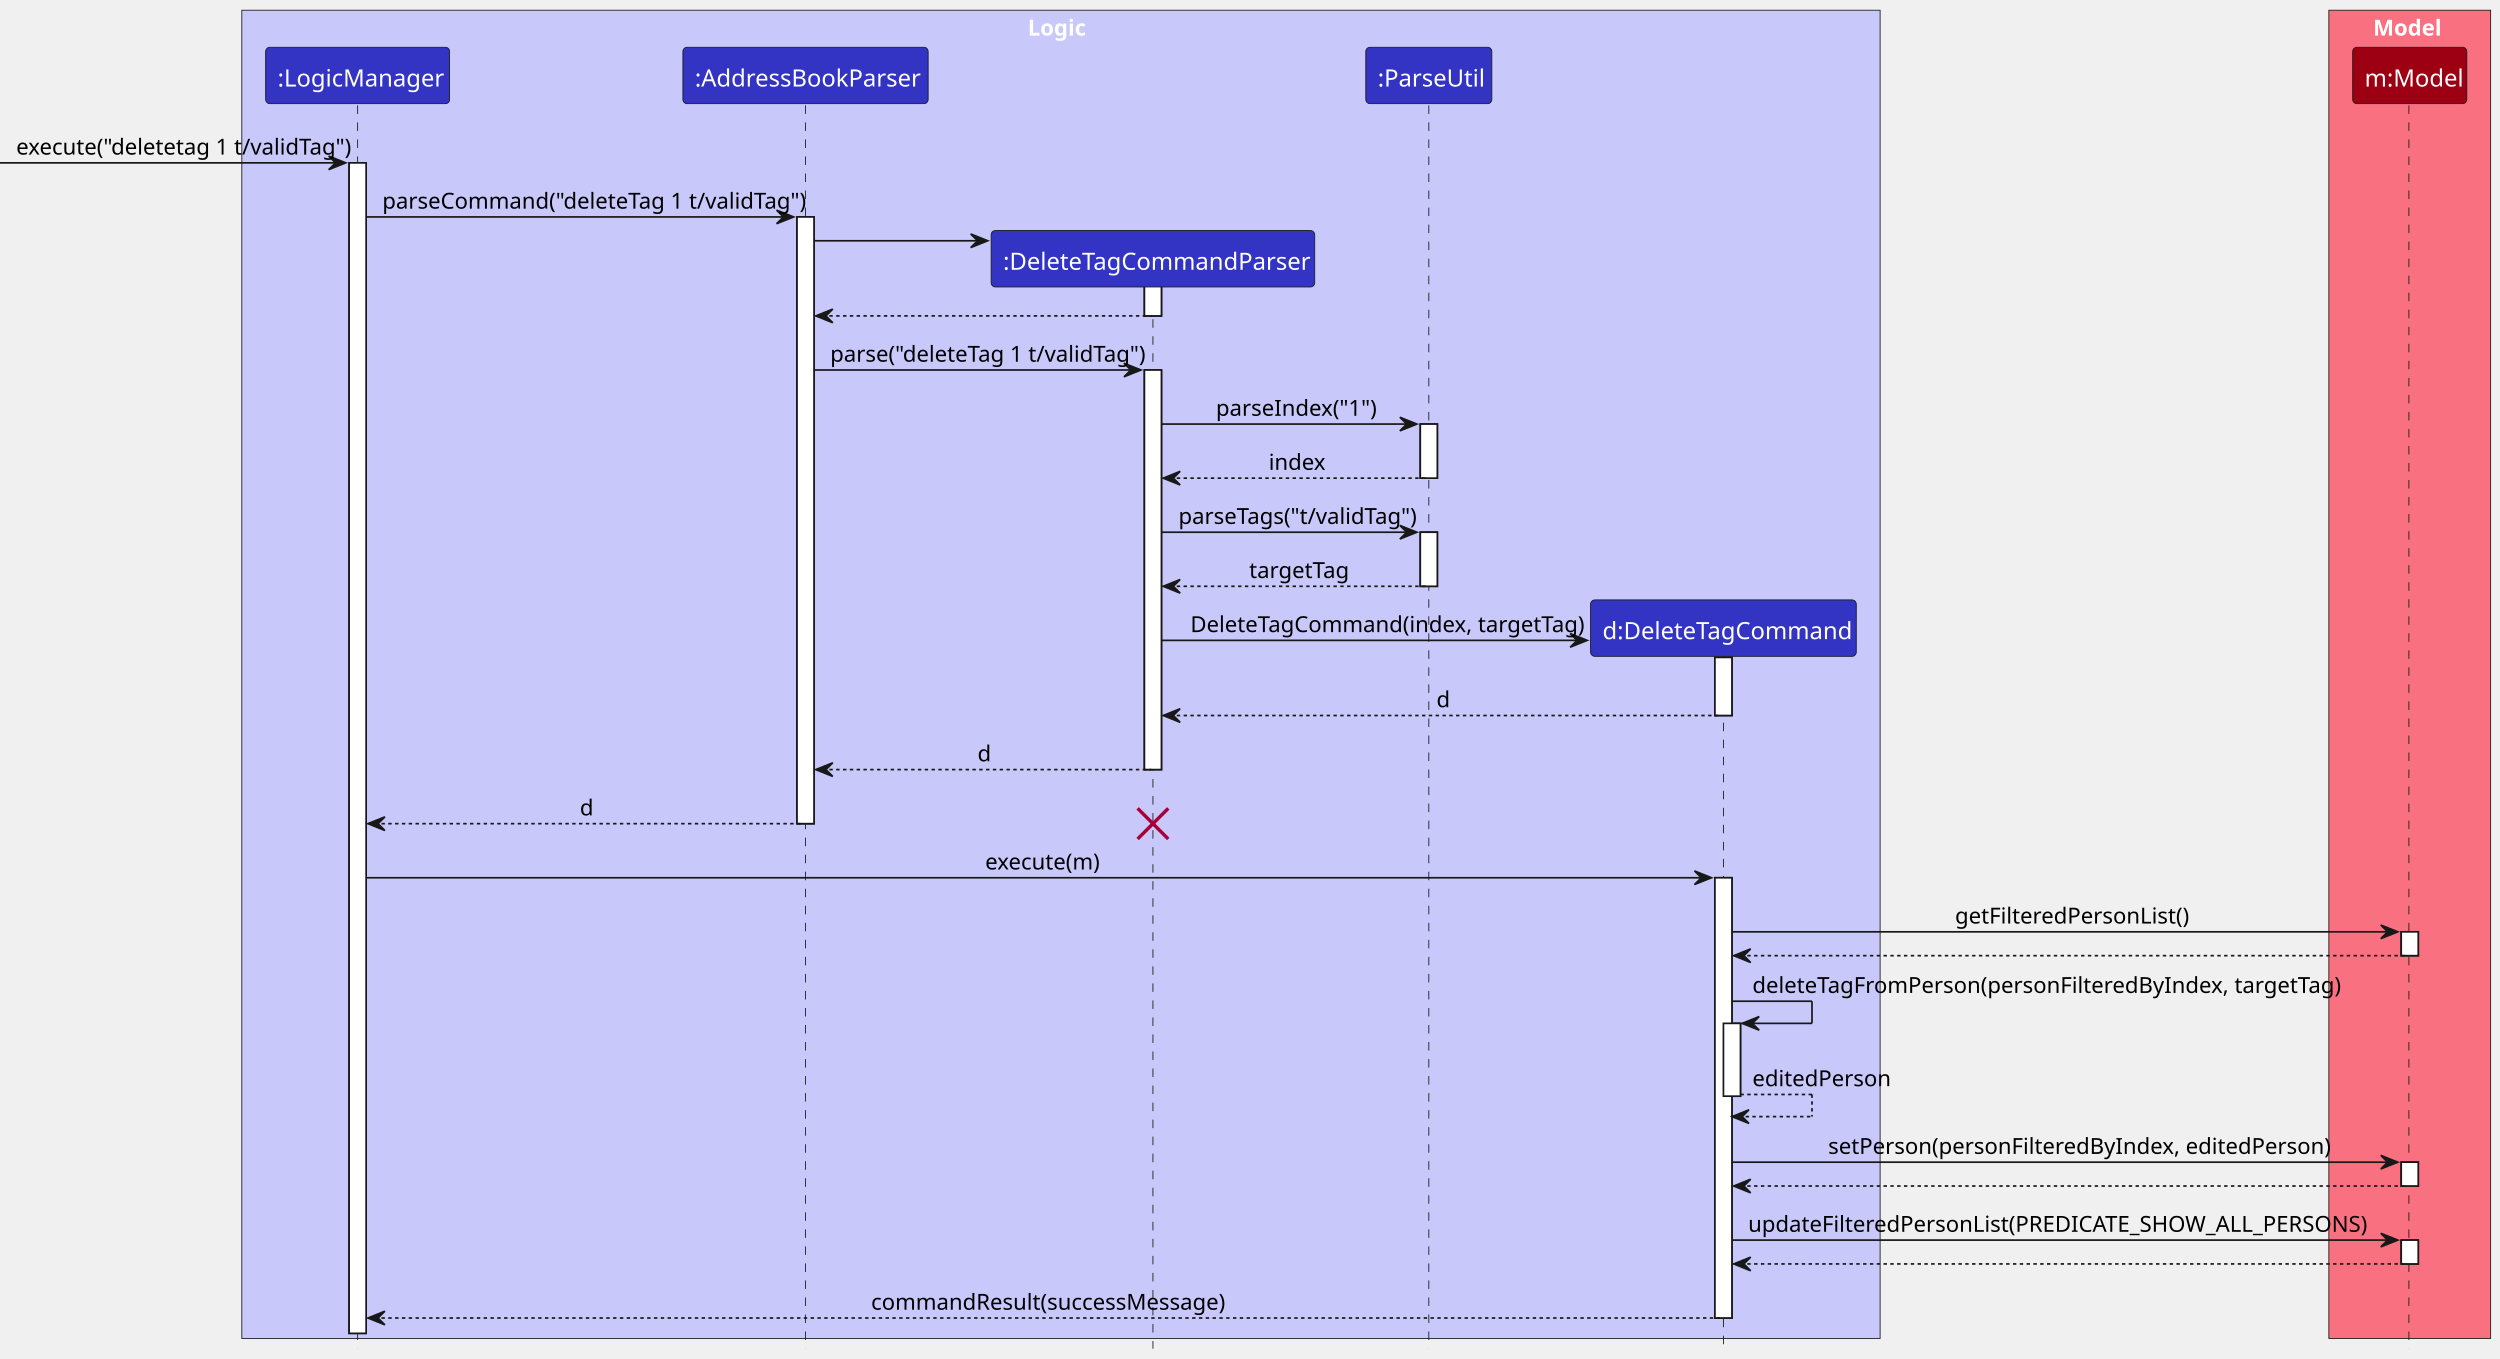
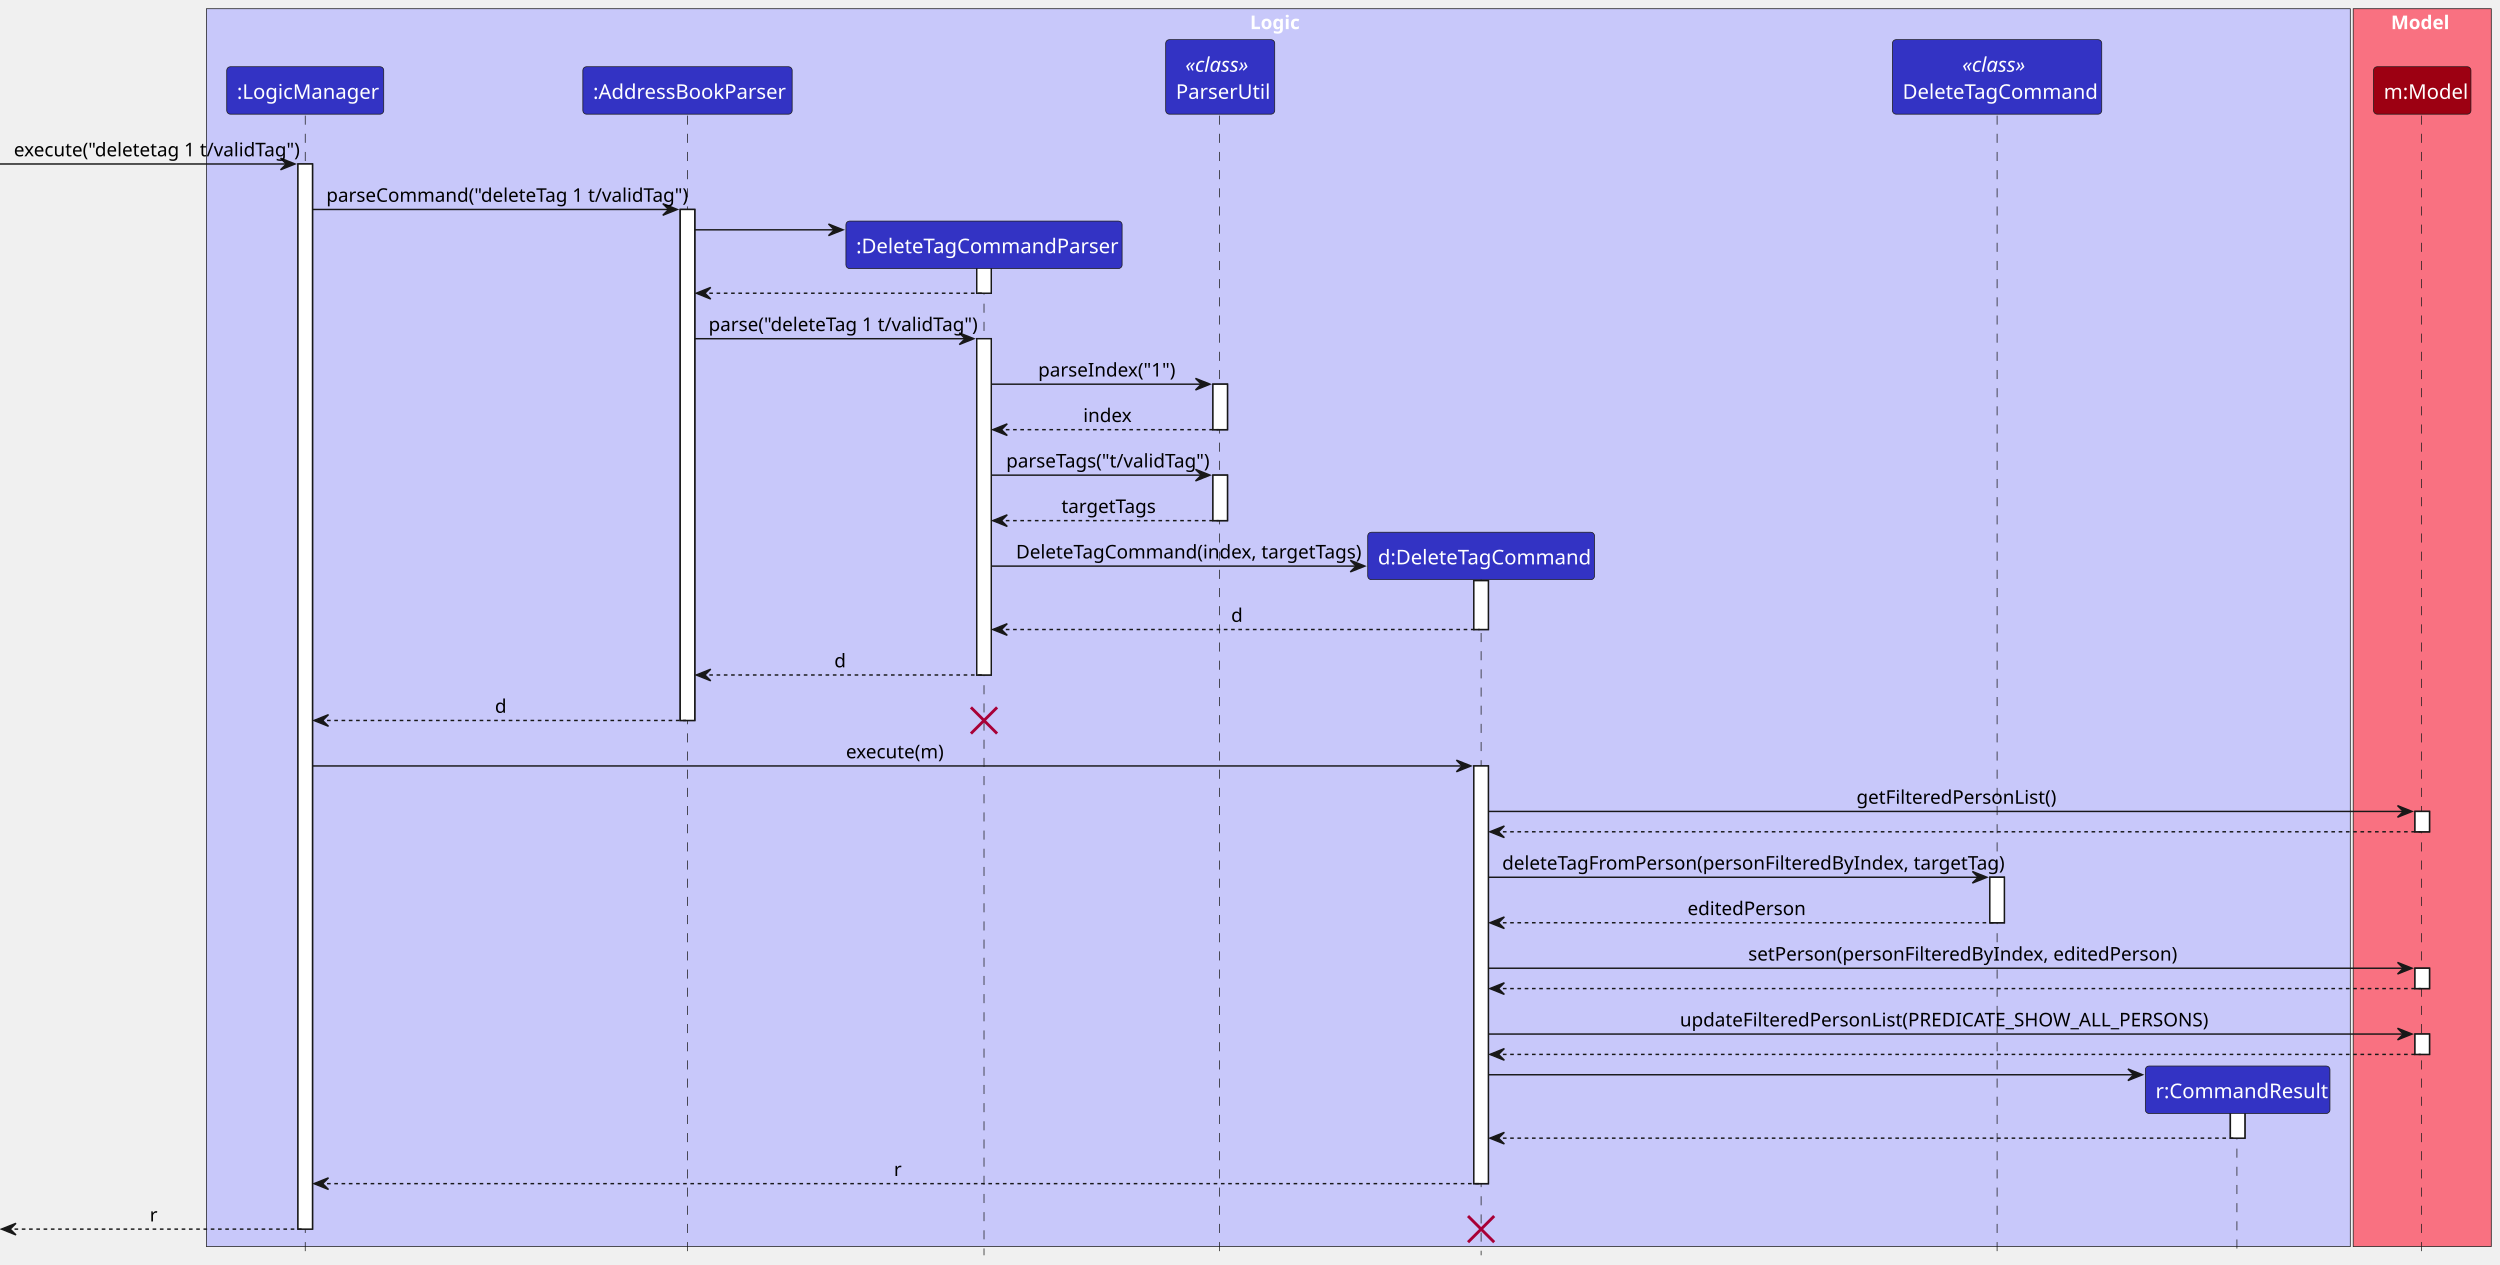
- <svg xmlns="http://www.w3.org/2000/svg" contentStyleType="text/css" height="798px" preserveAspectRatio="none" style="width:1468px;height:798px;background:#FFFFFF;" version="1.1" viewBox="0 0 1468 798" width="1468px" zoomAndPan="magnify">
+ <svg xmlns="http://www.w3.org/2000/svg" contentStyleType="text/css" height="696px" preserveAspectRatio="none" style="width:1376px;height:696px;background:#FFFFFF;" version="1.1" viewBox="0 0 1376 696" width="1376px" zoomAndPan="magnify">
  <defs />
  <g>
-     <rect fill="#C8C8FA" height="779.939" style="stroke:#181818;stroke-width:0.5;" width="962" x="142" y="6" />
-     <text fill="#FFFFFF" font-family="sans-serif" font-size="13" font-weight="bold" lengthAdjust="spacing" textLength="35" x="603.5" y="20.898">Logic</text>
-     <rect fill="#F97181" height="779.939" style="stroke:#181818;stroke-width:0.5;" width="95" x="1367.5" y="6" />
-     <text fill="#FFFFFF" font-family="sans-serif" font-size="13" font-weight="bold" lengthAdjust="spacing" textLength="39" x="1393.5" y="20.898">Model</text>
-     <rect fill="#FFFFFF" height="687.311" style="stroke:#181818;stroke-width:1.0;" width="10" x="205" y="95.629" />
-     <rect fill="#FFFFFF" height="356.275" style="stroke:#181818;stroke-width:1.0;" width="10" x="468" y="127.383" />
-     <rect fill="#FFFFFF" height="34.12" style="stroke:#181818;stroke-width:1.0;" width="10" x="672" y="151.383" />
-     <rect fill="#FFFFFF" height="234.647" style="stroke:#181818;stroke-width:1.0;" width="10" x="672" y="217.258" />
-     <rect fill="#FFFFFF" height="31.754" style="stroke:#181818;stroke-width:1.0;" width="10" x="834" y="249.012" />
-     <rect fill="#FFFFFF" height="31.754" style="stroke:#181818;stroke-width:1.0;" width="10" x="834" y="312.521" />
-     <rect fill="#FFFFFF" height="34.12" style="stroke:#181818;stroke-width:1.0;" width="10" x="1007" y="386.03" />
-     <rect fill="#FFFFFF" height="258.526" style="stroke:#181818;stroke-width:1.0;" width="10" x="1007" y="515.413" />
-     <rect fill="#FFFFFF" height="42.754" style="stroke:#181818;stroke-width:1.0;" width="10" x="1012" y="600.922" />
-     <rect fill="#FFFFFF" height="14" style="stroke:#181818;stroke-width:1.0;" width="10" x="1410" y="547.168" />
-     <rect fill="#FFFFFF" height="14" style="stroke:#181818;stroke-width:1.0;" width="10" x="1410" y="682.431" />
-     <rect fill="#FFFFFF" height="14" style="stroke:#181818;stroke-width:1.0;" width="10" x="1410" y="728.185" />
-     <line style="stroke:#181818;stroke-width:0.5;stroke-dasharray:5.0,5.0;" x1="210" x2="210" y1="61.874" y2="791.939" />
-     <line style="stroke:#181818;stroke-width:0.5;stroke-dasharray:5.0,5.0;" x1="473" x2="473" y1="61.874" y2="791.939" />
-     <line style="stroke:#181818;stroke-width:0.5;stroke-dasharray:5.0,5.0;" x1="677" x2="677" y1="167.443" y2="791.939" />
-     <line style="stroke:#181818;stroke-width:0.5;stroke-dasharray:5.0,5.0;" x1="839" x2="839" y1="61.874" y2="791.939" />
-     <line style="stroke:#181818;stroke-width:0.5;stroke-dasharray:5.0,5.0;" x1="1012" x2="1012" y1="384.335" y2="791.939" />
-     <line style="stroke:#181818;stroke-width:0.5;stroke-dasharray:5.0,5.0;" x1="1414.5" x2="1414.5" y1="61.874" y2="791.939" />
-     <rect fill="#3333C4" height="33.12" rx="2.5" ry="2.5" style="stroke:#181818;stroke-width:0.5;" width="108" x="156" y="27.754" />
-     <text fill="#FFFFFF" font-family="sans-serif" font-size="14" lengthAdjust="spacing" textLength="94" x="163" y="50.798">:LogicManager</text>
-     <rect fill="#3333C4" height="33.12" rx="2.5" ry="2.5" style="stroke:#181818;stroke-width:0.5;" width="144" x="401" y="27.754" />
-     <text fill="#FFFFFF" font-family="sans-serif" font-size="14" lengthAdjust="spacing" textLength="130" x="408" y="50.798">:AddressBookParser</text>
-     <rect fill="#3333C4" height="33.12" rx="2.5" ry="2.5" style="stroke:#181818;stroke-width:0.5;" width="74" x="802" y="27.754" />
-     <text fill="#FFFFFF" font-family="sans-serif" font-size="14" lengthAdjust="spacing" textLength="60" x="809" y="50.798">:ParseUtil</text>
-     <rect fill="#9D0012" height="33.12" rx="2.5" ry="2.5" style="stroke:#181818;stroke-width:0.5;" width="67" x="1381.5" y="27.754" />
-     <text fill="#FFFFFF" font-family="sans-serif" font-size="14" lengthAdjust="spacing" textLength="53" x="1388.5" y="50.798">m:Model</text>
-     <rect fill="#FFFFFF" height="687.311" style="stroke:#181818;stroke-width:1.0;" width="10" x="205" y="95.629" />
-     <rect fill="#FFFFFF" height="356.275" style="stroke:#181818;stroke-width:1.0;" width="10" x="468" y="127.383" />
-     <rect fill="#FFFFFF" height="34.12" style="stroke:#181818;stroke-width:1.0;" width="10" x="672" y="151.383" />
-     <rect fill="#FFFFFF" height="234.647" style="stroke:#181818;stroke-width:1.0;" width="10" x="672" y="217.258" />
-     <rect fill="#FFFFFF" height="31.754" style="stroke:#181818;stroke-width:1.0;" width="10" x="834" y="249.012" />
-     <rect fill="#FFFFFF" height="31.754" style="stroke:#181818;stroke-width:1.0;" width="10" x="834" y="312.521" />
-     <rect fill="#FFFFFF" height="34.12" style="stroke:#181818;stroke-width:1.0;" width="10" x="1007" y="386.03" />
-     <rect fill="#FFFFFF" height="258.526" style="stroke:#181818;stroke-width:1.0;" width="10" x="1007" y="515.413" />
-     <rect fill="#FFFFFF" height="42.754" style="stroke:#181818;stroke-width:1.0;" width="10" x="1012" y="600.922" />
-     <rect fill="#FFFFFF" height="14" style="stroke:#181818;stroke-width:1.0;" width="10" x="1410" y="547.168" />
-     <rect fill="#FFFFFF" height="14" style="stroke:#181818;stroke-width:1.0;" width="10" x="1410" y="682.431" />
-     <rect fill="#FFFFFF" height="14" style="stroke:#181818;stroke-width:1.0;" width="10" x="1410" y="728.185" />
-     <polygon fill="#181818" points="193,91.629,203,95.629,193,99.629,197,95.629" style="stroke:#181818;stroke-width:1.0;" />
-     <line style="stroke:#181818;stroke-width:1.0;" x1="0" x2="199" y1="95.629" y2="95.629" />
-     <text fill="#000000" font-family="sans-serif" font-size="13" lengthAdjust="spacing" textLength="186" x="9.5" y="90.772">execute("deletetag 1 t/validTag")</text>
-     <polygon fill="#181818" points="456,123.383,466,127.383,456,131.383,460,127.383" style="stroke:#181818;stroke-width:1.0;" />
-     <line style="stroke:#181818;stroke-width:1.0;" x1="215" x2="462" y1="127.383" y2="127.383" />
-     <text fill="#000000" font-family="sans-serif" font-size="13" lengthAdjust="spacing" textLength="234" x="224.5" y="122.527">parseCommand("deleteTag 1 t/validTag")</text>
-     <polygon fill="#181818" points="570,137.383,580,141.383,570,145.383,574,141.383" style="stroke:#181818;stroke-width:1.0;" />
-     <line style="stroke:#181818;stroke-width:1.0;" x1="478" x2="576" y1="141.383" y2="141.383" />
-     <rect fill="#3333C4" height="33.12" rx="2.5" ry="2.5" style="stroke:#181818;stroke-width:0.5;" width="190" x="582" y="135.383" />
-     <text fill="#FFFFFF" font-family="sans-serif" font-size="14" lengthAdjust="spacing" textLength="176" x="589" y="158.427">:DeleteTagCommandParser</text>
-     <polygon fill="#181818" points="489,181.503,479,185.503,489,189.503,485,185.503" style="stroke:#181818;stroke-width:1.0;" />
-     <line style="stroke:#181818;stroke-width:1.0;stroke-dasharray:2.0,2.0;" x1="483" x2="676" y1="185.503" y2="185.503" />
-     <polygon fill="#181818" points="660,213.258,670,217.258,660,221.258,664,217.258" style="stroke:#181818;stroke-width:1.0;" />
-     <line style="stroke:#181818;stroke-width:1.0;" x1="478" x2="666" y1="217.258" y2="217.258" />
-     <text fill="#000000" font-family="sans-serif" font-size="13" lengthAdjust="spacing" textLength="175" x="487.5" y="212.401">parse("deleteTag 1 t/validTag")</text>
-     <polygon fill="#181818" points="822,245.012,832,249.012,822,253.012,826,249.012" style="stroke:#181818;stroke-width:1.0;" />
-     <line style="stroke:#181818;stroke-width:1.0;" x1="682" x2="828" y1="249.012" y2="249.012" />
-     <text fill="#000000" font-family="sans-serif" font-size="13" lengthAdjust="spacing" textLength="88" x="714" y="244.156">parseIndex("1")</text>
-     <polygon fill="#181818" points="693,276.767,683,280.767,693,284.767,689,280.767" style="stroke:#181818;stroke-width:1.0;" />
-     <line style="stroke:#181818;stroke-width:1.0;stroke-dasharray:2.0,2.0;" x1="687" x2="838" y1="280.767" y2="280.767" />
-     <text fill="#000000" font-family="sans-serif" font-size="13" lengthAdjust="spacing" textLength="31" x="745" y="275.91">index</text>
-     <polygon fill="#181818" points="822,308.521,832,312.521,822,316.521,826,312.521" style="stroke:#181818;stroke-width:1.0;" />
-     <line style="stroke:#181818;stroke-width:1.0;" x1="682" x2="828" y1="312.521" y2="312.521" />
-     <text fill="#000000" font-family="sans-serif" font-size="13" lengthAdjust="spacing" textLength="132" x="692" y="307.665">parseTags("t/validTag")</text>
-     <polygon fill="#181818" points="693,340.275,683,344.275,693,348.275,689,344.275" style="stroke:#181818;stroke-width:1.0;" />
-     <line style="stroke:#181818;stroke-width:1.0;stroke-dasharray:2.0,2.0;" x1="687" x2="838" y1="344.275" y2="344.275" />
-     <text fill="#000000" font-family="sans-serif" font-size="13" lengthAdjust="spacing" textLength="54" x="733.5" y="339.419">targetTag</text>
-     <polygon fill="#181818" points="922,372.03,932,376.03,922,380.03,926,376.03" style="stroke:#181818;stroke-width:1.0;" />
-     <line style="stroke:#181818;stroke-width:1.0;" x1="682" x2="928" y1="376.03" y2="376.03" />
-     <text fill="#000000" font-family="sans-serif" font-size="13" lengthAdjust="spacing" textLength="218" x="699" y="371.173">DeleteTagCommand(index, targetTag)</text>
-     <rect fill="#3333C4" height="33.12" rx="2.5" ry="2.5" style="stroke:#181818;stroke-width:0.5;" width="156" x="934" y="352.275" />
-     <text fill="#FFFFFF" font-family="sans-serif" font-size="14" lengthAdjust="spacing" textLength="142" x="941" y="375.319">d:DeleteTagCommand</text>
-     <polygon fill="#181818" points="693,416.15,683,420.15,693,424.15,689,420.15" style="stroke:#181818;stroke-width:1.0;" />
-     <line style="stroke:#181818;stroke-width:1.0;stroke-dasharray:2.0,2.0;" x1="687" x2="1011" y1="420.15" y2="420.15" />
-     <text fill="#000000" font-family="sans-serif" font-size="13" lengthAdjust="spacing" textLength="7" x="843.5" y="415.293">d</text>
-     <polygon fill="#181818" points="489,447.904,479,451.904,489,455.904,485,451.904" style="stroke:#181818;stroke-width:1.0;" />
-     <line style="stroke:#181818;stroke-width:1.0;stroke-dasharray:2.0,2.0;" x1="483" x2="676" y1="451.904" y2="451.904" />
-     <text fill="#000000" font-family="sans-serif" font-size="13" lengthAdjust="spacing" textLength="7" x="574" y="447.048">d</text>
-     <polygon fill="#181818" points="226,479.659,216,483.659,226,487.659,222,483.659" style="stroke:#181818;stroke-width:1.0;" />
-     <line style="stroke:#181818;stroke-width:1.0;stroke-dasharray:2.0,2.0;" x1="220" x2="472" y1="483.659" y2="483.659" />
-     <text fill="#000000" font-family="sans-serif" font-size="13" lengthAdjust="spacing" textLength="7" x="340.5" y="478.802">d</text>
-     <line style="stroke:#A80036;stroke-width:2.0;" x1="668" x2="686" y1="474.659" y2="492.659" />
-     <line style="stroke:#A80036;stroke-width:2.0;" x1="668" x2="686" y1="492.659" y2="474.659" />
-     <polygon fill="#181818" points="995,511.413,1005,515.413,995,519.413,999,515.413" style="stroke:#181818;stroke-width:1.0;" />
-     <line style="stroke:#181818;stroke-width:1.0;" x1="215" x2="1001" y1="515.413" y2="515.413" />
-     <text fill="#000000" font-family="sans-serif" font-size="13" lengthAdjust="spacing" textLength="65" x="578.5" y="510.557">execute(m)</text>
-     <polygon fill="#181818" points="1398,543.168,1408,547.168,1398,551.168,1402,547.168" style="stroke:#181818;stroke-width:1.0;" />
-     <line style="stroke:#181818;stroke-width:1.0;" x1="1017" x2="1404" y1="547.168" y2="547.168" />
-     <text fill="#000000" font-family="sans-serif" font-size="13" lengthAdjust="spacing" textLength="131" x="1148" y="542.311">getFilteredPersonList()</text>
-     <polygon fill="#181818" points="1028,557.168,1018,561.168,1028,565.168,1024,561.168" style="stroke:#181818;stroke-width:1.0;" />
-     <line style="stroke:#181818;stroke-width:1.0;stroke-dasharray:2.0,2.0;" x1="1022" x2="1414" y1="561.168" y2="561.168" />
-     <line style="stroke:#181818;stroke-width:1.0;" x1="1017" x2="1064" y1="587.922" y2="587.922" />
-     <line style="stroke:#181818;stroke-width:1.0;" x1="1064" x2="1064" y1="587.922" y2="600.922" />
-     <line style="stroke:#181818;stroke-width:1.0;" x1="1023" x2="1064" y1="600.922" y2="600.922" />
-     <polygon fill="#181818" points="1033,596.922,1023,600.922,1033,604.922,1029,600.922" style="stroke:#181818;stroke-width:1.0;" />
-     <text fill="#000000" font-family="sans-serif" font-size="13" lengthAdjust="spacing" textLength="326" x="1029" y="583.065">deleteTagFromPerson(personFilteredByIndex, targetTag)</text>
-     <line style="stroke:#181818;stroke-width:1.0;stroke-dasharray:2.0,2.0;" x1="1022" x2="1064" y1="642.676" y2="642.676" />
-     <line style="stroke:#181818;stroke-width:1.0;stroke-dasharray:2.0,2.0;" x1="1064" x2="1064" y1="642.676" y2="655.676" />
-     <line style="stroke:#181818;stroke-width:1.0;stroke-dasharray:2.0,2.0;" x1="1017" x2="1064" y1="655.676" y2="655.676" />
-     <polygon fill="#181818" points="1027,651.676,1017,655.676,1027,659.676,1023,655.676" style="stroke:#181818;stroke-width:1.0;" />
-     <text fill="#000000" font-family="sans-serif" font-size="13" lengthAdjust="spacing" textLength="76" x="1029" y="637.82">editedPerson</text>
-     <polygon fill="#181818" points="1398,678.431,1408,682.431,1398,686.431,1402,682.431" style="stroke:#181818;stroke-width:1.0;" />
-     <line style="stroke:#181818;stroke-width:1.0;" x1="1017" x2="1404" y1="682.431" y2="682.431" />
-     <text fill="#000000" font-family="sans-serif" font-size="13" lengthAdjust="spacing" textLength="280" x="1073.5" y="677.574">setPerson(personFilteredByIndex, editedPerson)</text>
-     <polygon fill="#181818" points="1028,692.431,1018,696.431,1028,700.431,1024,696.431" style="stroke:#181818;stroke-width:1.0;" />
-     <line style="stroke:#181818;stroke-width:1.0;stroke-dasharray:2.0,2.0;" x1="1022" x2="1414" y1="696.431" y2="696.431" />
-     <polygon fill="#181818" points="1398,724.185,1408,728.185,1398,732.185,1402,728.185" style="stroke:#181818;stroke-width:1.0;" />
-     <line style="stroke:#181818;stroke-width:1.0;" x1="1017" x2="1404" y1="728.185" y2="728.185" />
-     <text fill="#000000" font-family="sans-serif" font-size="13" lengthAdjust="spacing" textLength="374" x="1026.5" y="723.329">updateFilteredPersonList(PREDICATE_SHOW_ALL_PERSONS)</text>
-     <polygon fill="#181818" points="1028,738.185,1018,742.185,1028,746.185,1024,742.185" style="stroke:#181818;stroke-width:1.0;" />
-     <line style="stroke:#181818;stroke-width:1.0;stroke-dasharray:2.0,2.0;" x1="1022" x2="1414" y1="742.185" y2="742.185" />
-     <polygon fill="#181818" points="226,769.939,216,773.939,226,777.939,222,773.939" style="stroke:#181818;stroke-width:1.0;" />
-     <line style="stroke:#181818;stroke-width:1.0;stroke-dasharray:2.0,2.0;" x1="220" x2="1011" y1="773.939" y2="773.939" />
-     <text fill="#000000" font-family="sans-serif" font-size="13" lengthAdjust="spacing" textLength="204" x="511.5" y="769.083">commandResult(successMessage)</text>
+     <rect fill="#C8C8FA" height="681.308" style="stroke:#181818;stroke-width:0.4;" width="1180" x="113.6" y="4.8" />
+     <text fill="#FFFFFF" font-family="sans-serif" font-size="10.4" font-weight="bold" lengthAdjust="spacing" textLength="28" x="688" y="16.023">Logic</text>
+     <rect fill="#F97181" height="681.308" style="stroke:#181818;stroke-width:0.4;" width="76" x="1295.2" y="4.8" />
+     <text fill="#FFFFFF" font-family="sans-serif" font-size="10.4" font-weight="bold" lengthAdjust="spacing" textLength="31.2" x="1316" y="16.023">Model</text>
+     <rect fill="#FFFFFF" height="586.248" style="stroke:#181818;stroke-width:0.8;" width="8" x="164" y="90.259" />
+     <rect fill="#FFFFFF" height="281.256" style="stroke:#181818;stroke-width:0.8;" width="8" x="374.4" y="115.292" />
+     <rect fill="#FFFFFF" height="26.897" style="stroke:#181818;stroke-width:0.8;" width="8" x="537.6" y="134.492" />
+     <rect fill="#FFFFFF" height="185.094" style="stroke:#181818;stroke-width:0.8;" width="8" x="537.6" y="186.422" />
+     <rect fill="#FFFFFF" height="25.033" style="stroke:#181818;stroke-width:0.8;" width="8" x="667.6" y="211.455" />
+     <rect fill="#FFFFFF" height="25.033" style="stroke:#181818;stroke-width:0.8;" width="8" x="667.6" y="261.52" />
+     <rect fill="#FFFFFF" height="26.897" style="stroke:#181818;stroke-width:0.8;" width="8" x="811.2" y="319.586" />
+     <rect fill="#FFFFFF" height="229.894" style="stroke:#181818;stroke-width:0.8;" width="8" x="811.2" y="421.581" />
+     <rect fill="#FFFFFF" height="25.033" style="stroke:#181818;stroke-width:0.8;" width="8" x="1095.2" y="482.847" />
+     <rect fill="#FFFFFF" height="26.897" style="stroke:#181818;stroke-width:0.8;" width="8" x="1227.6" y="599.545" />
+     <rect fill="#FFFFFF" height="11.2" style="stroke:#181818;stroke-width:0.8;" width="8" x="1329.2" y="446.614" />
+     <rect fill="#FFFFFF" height="11.2" style="stroke:#181818;stroke-width:0.8;" width="8" x="1329.2" y="532.913" />
+     <rect fill="#FFFFFF" height="11.2" style="stroke:#181818;stroke-width:0.8;" width="8" x="1329.2" y="569.145" />
+     <line style="stroke:#181818;stroke-width:0.4;stroke-dasharray:5.0,5.0;" x1="168" x2="168" y1="63.627" y2="690.908" />
+     <line style="stroke:#181818;stroke-width:0.4;stroke-dasharray:5.0,5.0;" x1="378.4" x2="378.4" y1="63.627" y2="690.908" />
+     <line style="stroke:#181818;stroke-width:0.4;stroke-dasharray:5.0,5.0;" x1="541.6" x2="541.6" y1="147.141" y2="690.908" />
+     <line style="stroke:#181818;stroke-width:0.4;stroke-dasharray:5.0,5.0;" x1="671.2" x2="671.2" y1="63.627" y2="690.908" />
+     <line style="stroke:#181818;stroke-width:0.4;stroke-dasharray:5.0,5.0;" x1="815.2" x2="815.2" y1="318.402" y2="690.908" />
+     <line style="stroke:#181818;stroke-width:0.4;stroke-dasharray:5.0,5.0;" x1="1099.2" x2="1099.2" y1="63.627" y2="690.908" />
+     <line style="stroke:#181818;stroke-width:0.4;stroke-dasharray:5.0,5.0;" x1="1231.2" x2="1231.2" y1="612.194" y2="690.908" />
+     <line style="stroke:#181818;stroke-width:0.4;stroke-dasharray:5.0,5.0;" x1="1332.8" x2="1332.8" y1="63.627" y2="690.908" />
+     <rect fill="#3333C4" height="26.097" rx="2" ry="2" style="stroke:#181818;stroke-width:0.4;" width="86.4" x="124.8" y="36.73" />
+     <text fill="#FFFFFF" font-family="sans-serif" font-size="11.2" lengthAdjust="spacing" textLength="75.2" x="130.4" y="54.416">:LogicManager</text>
+     <rect fill="#3333C4" height="26.097" rx="2" ry="2" style="stroke:#181818;stroke-width:0.4;" width="115.2" x="320.8" y="36.73" />
+     <text fill="#FFFFFF" font-family="sans-serif" font-size="11.2" lengthAdjust="spacing" textLength="104" x="326.4" y="54.416">:AddressBookParser</text>
+     <rect fill="#3333C4" height="40.994" rx="2" ry="2" style="stroke:#181818;stroke-width:0.4;" width="60" x="641.6" y="21.833" />
+     <text fill="#FFFFFF" font-family="sans-serif" font-size="11.2" font-style="italic" lengthAdjust="spacing" textLength="38.4" x="652.4" y="39.519">«class»</text>
+     <text fill="#FFFFFF" font-family="sans-serif" font-size="11.2" lengthAdjust="spacing" textLength="48.8" x="647.2" y="54.416">ParserUtil</text>
+     <rect fill="#3333C4" height="40.994" rx="2" ry="2" style="stroke:#181818;stroke-width:0.4;" width="115.2" x="1041.6" y="21.833" />
+     <text fill="#FFFFFF" font-family="sans-serif" font-size="11.2" font-style="italic" lengthAdjust="spacing" textLength="38.4" x="1080" y="39.519">«class»</text>
+     <text fill="#FFFFFF" font-family="sans-serif" font-size="11.2" lengthAdjust="spacing" textLength="104" x="1047.2" y="54.416">DeleteTagCommand</text>
+     <rect fill="#9D0012" height="26.097" rx="2" ry="2" style="stroke:#181818;stroke-width:0.4;" width="53.6" x="1306.4" y="36.73" />
+     <text fill="#FFFFFF" font-family="sans-serif" font-size="11.2" lengthAdjust="spacing" textLength="42.4" x="1312" y="54.416">m:Model</text>
+     <rect fill="#FFFFFF" height="586.248" style="stroke:#181818;stroke-width:0.8;" width="8" x="164" y="90.259" />
+     <rect fill="#FFFFFF" height="281.256" style="stroke:#181818;stroke-width:0.8;" width="8" x="374.4" y="115.292" />
+     <rect fill="#FFFFFF" height="26.897" style="stroke:#181818;stroke-width:0.8;" width="8" x="537.6" y="134.492" />
+     <rect fill="#FFFFFF" height="185.094" style="stroke:#181818;stroke-width:0.8;" width="8" x="537.6" y="186.422" />
+     <rect fill="#FFFFFF" height="25.033" style="stroke:#181818;stroke-width:0.8;" width="8" x="667.6" y="211.455" />
+     <rect fill="#FFFFFF" height="25.033" style="stroke:#181818;stroke-width:0.8;" width="8" x="667.6" y="261.52" />
+     <rect fill="#FFFFFF" height="26.897" style="stroke:#181818;stroke-width:0.8;" width="8" x="811.2" y="319.586" />
+     <rect fill="#FFFFFF" height="229.894" style="stroke:#181818;stroke-width:0.8;" width="8" x="811.2" y="421.581" />
+     <rect fill="#FFFFFF" height="25.033" style="stroke:#181818;stroke-width:0.8;" width="8" x="1095.2" y="482.847" />
+     <rect fill="#FFFFFF" height="26.897" style="stroke:#181818;stroke-width:0.8;" width="8" x="1227.6" y="599.545" />
+     <rect fill="#FFFFFF" height="11.2" style="stroke:#181818;stroke-width:0.8;" width="8" x="1329.2" y="446.614" />
+     <rect fill="#FFFFFF" height="11.2" style="stroke:#181818;stroke-width:0.8;" width="8" x="1329.2" y="532.913" />
+     <rect fill="#FFFFFF" height="11.2" style="stroke:#181818;stroke-width:0.8;" width="8" x="1329.2" y="569.145" />
+     <polygon fill="#181818" points="154.4,87.059,162.4,90.259,154.4,93.459,157.6,90.259" style="stroke:#181818;stroke-width:0.8;" />
+     <line style="stroke:#181818;stroke-width:0.8;" x1="0" x2="159.2" y1="90.259" y2="90.259" />
+     <text fill="#000000" font-family="sans-serif" font-size="10.4" lengthAdjust="spacing" textLength="148.8" x="7.6" y="86.049">execute("deletetag 1 t/validTag")</text>
+     <polygon fill="#181818" points="364.8,112.092,372.8,115.292,364.8,118.492,368,115.292" style="stroke:#181818;stroke-width:0.8;" />
+     <line style="stroke:#181818;stroke-width:0.8;" x1="172" x2="369.6" y1="115.292" y2="115.292" />
+     <text fill="#000000" font-family="sans-serif" font-size="10.4" lengthAdjust="spacing" textLength="187.2" x="179.6" y="111.082">parseCommand("deleteTag 1 t/validTag")</text>
+     <polygon fill="#181818" points="456,123.292,464,126.492,456,129.692,459.2,126.492" style="stroke:#181818;stroke-width:0.8;" />
+     <line style="stroke:#181818;stroke-width:0.8;" x1="382.4" x2="460.8" y1="126.492" y2="126.492" />
+     <rect fill="#3333C4" height="26.097" rx="2" ry="2" style="stroke:#181818;stroke-width:0.4;" width="152" x="465.6" y="121.692" />
+     <text fill="#FFFFFF" font-family="sans-serif" font-size="11.2" lengthAdjust="spacing" textLength="140.8" x="471.2" y="139.378">:DeleteTagCommandParser</text>
+     <polygon fill="#181818" points="391.2,158.189,383.2,161.389,391.2,164.589,388,161.389" style="stroke:#181818;stroke-width:0.8;" />
+     <line style="stroke:#181818;stroke-width:0.8;stroke-dasharray:2.0,2.0;" x1="386.4" x2="540.8" y1="161.389" y2="161.389" />
+     <polygon fill="#181818" points="528,183.222,536,186.422,528,189.622,531.2,186.422" style="stroke:#181818;stroke-width:0.8;" />
+     <line style="stroke:#181818;stroke-width:0.8;" x1="382.4" x2="532.8" y1="186.422" y2="186.422" />
+     <text fill="#000000" font-family="sans-serif" font-size="10.4" lengthAdjust="spacing" textLength="140" x="390" y="182.212">parse("deleteTag 1 t/validTag")</text>
+     <polygon fill="#181818" points="658,208.255,666,211.455,658,214.655,661.2,211.455" style="stroke:#181818;stroke-width:0.8;" />
+     <line style="stroke:#181818;stroke-width:0.8;" x1="545.6" x2="662.8" y1="211.455" y2="211.455" />
+     <text fill="#000000" font-family="sans-serif" font-size="10.4" lengthAdjust="spacing" textLength="70.4" x="571.4" y="207.244">parseIndex("1")</text>
+     <polygon fill="#181818" points="554.4,233.287,546.4,236.488,554.4,239.688,551.2,236.488" style="stroke:#181818;stroke-width:0.8;" />
+     <line style="stroke:#181818;stroke-width:0.8;stroke-dasharray:2.0,2.0;" x1="549.6" x2="670.8" y1="236.488" y2="236.488" />
+     <text fill="#000000" font-family="sans-serif" font-size="10.4" lengthAdjust="spacing" textLength="24.8" x="596.2" y="232.277">index</text>
+     <polygon fill="#181818" points="658,258.32,666,261.52,658,264.72,661.2,261.52" style="stroke:#181818;stroke-width:0.8;" />
+     <line style="stroke:#181818;stroke-width:0.8;" x1="545.6" x2="662.8" y1="261.52" y2="261.52" />
+     <text fill="#000000" font-family="sans-serif" font-size="10.4" lengthAdjust="spacing" textLength="105.6" x="553.8" y="257.31">parseTags("t/validTag")</text>
+     <polygon fill="#181818" points="554.4,283.353,546.4,286.553,554.4,289.753,551.2,286.553" style="stroke:#181818;stroke-width:0.8;" />
+     <line style="stroke:#181818;stroke-width:0.8;stroke-dasharray:2.0,2.0;" x1="549.6" x2="670.8" y1="286.553" y2="286.553" />
+     <text fill="#000000" font-family="sans-serif" font-size="10.4" lengthAdjust="spacing" textLength="48.8" x="584.2" y="282.343">targetTags</text>
+     <polygon fill="#181818" points="743.2,308.386,751.2,311.586,743.2,314.786,746.4,311.586" style="stroke:#181818;stroke-width:0.8;" />
+     <line style="stroke:#181818;stroke-width:0.8;" x1="545.6" x2="748" y1="311.586" y2="311.586" />
+     <text fill="#000000" font-family="sans-serif" font-size="10.4" lengthAdjust="spacing" textLength="180" x="559.2" y="307.376">DeleteTagCommand(index, targetTags)</text>
+     <rect fill="#3333C4" height="26.097" rx="2" ry="2" style="stroke:#181818;stroke-width:0.4;" width="124.8" x="752.8" y="292.953" />
+     <text fill="#FFFFFF" font-family="sans-serif" font-size="11.2" lengthAdjust="spacing" textLength="113.6" x="758.4" y="310.639">d:DeleteTagCommand</text>
+     <polygon fill="#181818" points="554.4,343.283,546.4,346.483,554.4,349.683,551.2,346.483" style="stroke:#181818;stroke-width:0.8;" />
+     <line style="stroke:#181818;stroke-width:0.8;stroke-dasharray:2.0,2.0;" x1="549.6" x2="814.4" y1="346.483" y2="346.483" />
+     <text fill="#000000" font-family="sans-serif" font-size="10.4" lengthAdjust="spacing" textLength="5.6" x="677.6" y="342.273">d</text>
+     <polygon fill="#181818" points="391.2,368.316,383.2,371.516,391.2,374.716,388,371.516" style="stroke:#181818;stroke-width:0.8;" />
+     <line style="stroke:#181818;stroke-width:0.8;stroke-dasharray:2.0,2.0;" x1="386.4" x2="540.8" y1="371.516" y2="371.516" />
+     <text fill="#000000" font-family="sans-serif" font-size="10.4" lengthAdjust="spacing" textLength="5.6" x="459.2" y="367.305">d</text>
+     <polygon fill="#181818" points="180.8,393.348,172.8,396.548,180.8,399.748,177.6,396.548" style="stroke:#181818;stroke-width:0.8;" />
+     <line style="stroke:#181818;stroke-width:0.8;stroke-dasharray:2.0,2.0;" x1="176" x2="377.6" y1="396.548" y2="396.548" />
+     <text fill="#000000" font-family="sans-serif" font-size="10.4" lengthAdjust="spacing" textLength="5.6" x="272.4" y="392.338">d</text>
+     <line style="stroke:#A80036;stroke-width:1.6;" x1="534.4" x2="548.8" y1="389.348" y2="403.748" />
+     <line style="stroke:#A80036;stroke-width:1.6;" x1="534.4" x2="548.8" y1="403.748" y2="389.348" />
+     <polygon fill="#181818" points="801.6,418.381,809.6,421.581,801.6,424.781,804.8,421.581" style="stroke:#181818;stroke-width:0.8;" />
+     <line style="stroke:#181818;stroke-width:0.8;" x1="172" x2="806.4" y1="421.581" y2="421.581" />
+     <text fill="#000000" font-family="sans-serif" font-size="10.4" lengthAdjust="spacing" textLength="52" x="465.6" y="417.371">execute(m)</text>
+     <polygon fill="#181818" points="1319.6,443.414,1327.6,446.614,1319.6,449.814,1322.8,446.614" style="stroke:#181818;stroke-width:0.8;" />
+     <line style="stroke:#181818;stroke-width:0.8;" x1="819.2" x2="1324.4" y1="446.614" y2="446.614" />
+     <text fill="#000000" font-family="sans-serif" font-size="10.4" lengthAdjust="spacing" textLength="104.8" x="1021.8" y="442.404">getFilteredPersonList()</text>
+     <polygon fill="#181818" points="828,454.614,820,457.814,828,461.014,824.8,457.814" style="stroke:#181818;stroke-width:0.8;" />
+     <line style="stroke:#181818;stroke-width:0.8;stroke-dasharray:2.0,2.0;" x1="823.2" x2="1332.4" y1="457.814" y2="457.814" />
+     <polygon fill="#181818" points="1085.6,479.647,1093.6,482.847,1085.6,486.047,1088.8,482.847" style="stroke:#181818;stroke-width:0.8;" />
+     <line style="stroke:#181818;stroke-width:0.8;" x1="819.2" x2="1090.4" y1="482.847" y2="482.847" />
+     <text fill="#000000" font-family="sans-serif" font-size="10.4" lengthAdjust="spacing" textLength="260.8" x="826.8" y="478.637">deleteTagFromPerson(personFilteredByIndex, targetTag)</text>
+     <polygon fill="#181818" points="828,504.68,820,507.88,828,511.08,824.8,507.88" style="stroke:#181818;stroke-width:0.8;" />
+     <line style="stroke:#181818;stroke-width:0.8;stroke-dasharray:2.0,2.0;" x1="823.2" x2="1098.4" y1="507.88" y2="507.88" />
+     <text fill="#000000" font-family="sans-serif" font-size="10.4" lengthAdjust="spacing" textLength="60.8" x="928.8" y="503.67">editedPerson</text>
+     <polygon fill="#181818" points="1319.6,529.712,1327.6,532.913,1319.6,536.112,1322.8,532.913" style="stroke:#181818;stroke-width:0.8;" />
+     <line style="stroke:#181818;stroke-width:0.8;" x1="819.2" x2="1324.4" y1="532.913" y2="532.913" />
+     <text fill="#000000" font-family="sans-serif" font-size="10.4" lengthAdjust="spacing" textLength="224" x="962.2" y="528.702">setPerson(personFilteredByIndex, editedPerson)</text>
+     <polygon fill="#181818" points="828,540.913,820,544.112,828,547.312,824.8,544.112" style="stroke:#181818;stroke-width:0.8;" />
+     <line style="stroke:#181818;stroke-width:0.8;stroke-dasharray:2.0,2.0;" x1="823.2" x2="1332.4" y1="544.112" y2="544.112" />
+     <polygon fill="#181818" points="1319.6,565.945,1327.6,569.145,1319.6,572.345,1322.8,569.145" style="stroke:#181818;stroke-width:0.8;" />
+     <line style="stroke:#181818;stroke-width:0.8;" x1="819.2" x2="1324.4" y1="569.145" y2="569.145" />
+     <text fill="#000000" font-family="sans-serif" font-size="10.4" lengthAdjust="spacing" textLength="299.2" x="924.6" y="564.935">updateFilteredPersonList(PREDICATE_SHOW_ALL_PERSONS)</text>
+     <polygon fill="#181818" points="828,577.145,820,580.345,828,583.545,824.8,580.345" style="stroke:#181818;stroke-width:0.8;" />
+     <line style="stroke:#181818;stroke-width:0.8;stroke-dasharray:2.0,2.0;" x1="823.2" x2="1332.4" y1="580.345" y2="580.345" />
+     <polygon fill="#181818" points="1171.2,588.345,1179.2,591.545,1171.2,594.745,1174.4,591.545" style="stroke:#181818;stroke-width:0.8;" />
+     <line style="stroke:#181818;stroke-width:0.8;" x1="819.2" x2="1176" y1="591.545" y2="591.545" />
+     <rect fill="#3333C4" height="26.097" rx="2" ry="2" style="stroke:#181818;stroke-width:0.4;" width="101.6" x="1180.8" y="586.745" />
+     <text fill="#FFFFFF" font-family="sans-serif" font-size="11.2" lengthAdjust="spacing" textLength="90.4" x="1186.4" y="604.431">r:CommandResult</text>
+     <polygon fill="#181818" points="828,623.242,820,626.442,828,629.642,824.8,626.442" style="stroke:#181818;stroke-width:0.8;" />
+     <line style="stroke:#181818;stroke-width:0.8;stroke-dasharray:2.0,2.0;" x1="823.2" x2="1230.8" y1="626.442" y2="626.442" />
+     <polygon fill="#181818" points="180.8,648.275,172.8,651.475,180.8,654.675,177.6,651.475" style="stroke:#181818;stroke-width:0.8;" />
+     <line style="stroke:#181818;stroke-width:0.8;stroke-dasharray:2.0,2.0;" x1="176" x2="814.4" y1="651.475" y2="651.475" />
+     <text fill="#000000" font-family="sans-serif" font-size="10.4" lengthAdjust="spacing" textLength="3.2" x="492" y="647.265">r</text>
+     <polygon fill="#181818" points="8.8,673.308,0.8,676.508,8.8,679.708,5.6,676.508" style="stroke:#181818;stroke-width:0.8;" />
+     <line style="stroke:#181818;stroke-width:0.8;stroke-dasharray:2.0,2.0;" x1="4" x2="167.2" y1="676.508" y2="676.508" />
+     <text fill="#000000" font-family="sans-serif" font-size="10.4" lengthAdjust="spacing" textLength="3.2" x="82.4" y="672.298">r</text>
+     <line style="stroke:#A80036;stroke-width:1.6;" x1="808" x2="822.4" y1="669.308" y2="683.708" />
+     <line style="stroke:#A80036;stroke-width:1.6;" x1="808" x2="822.4" y1="683.708" y2="669.308" />
  </g>
</svg>
